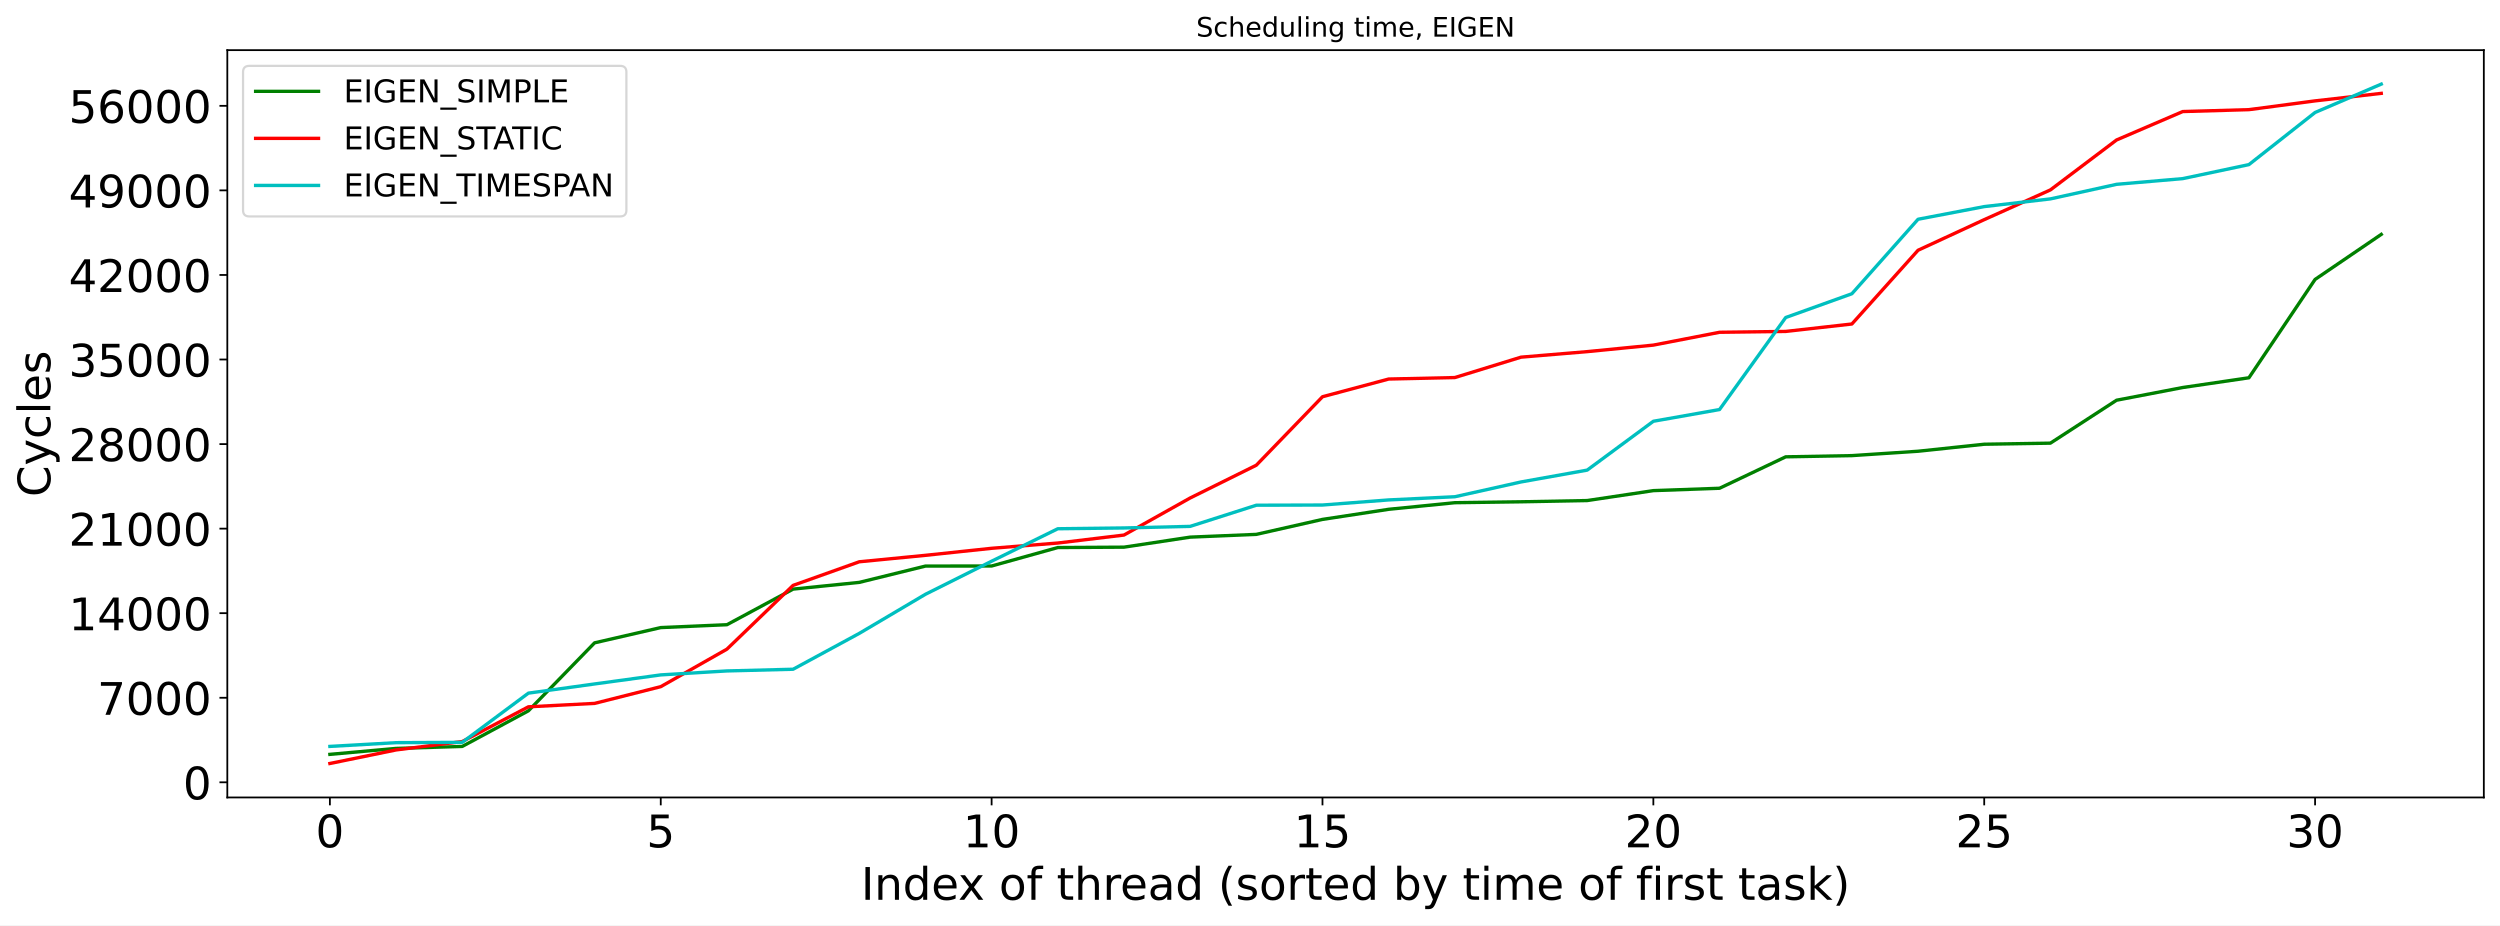
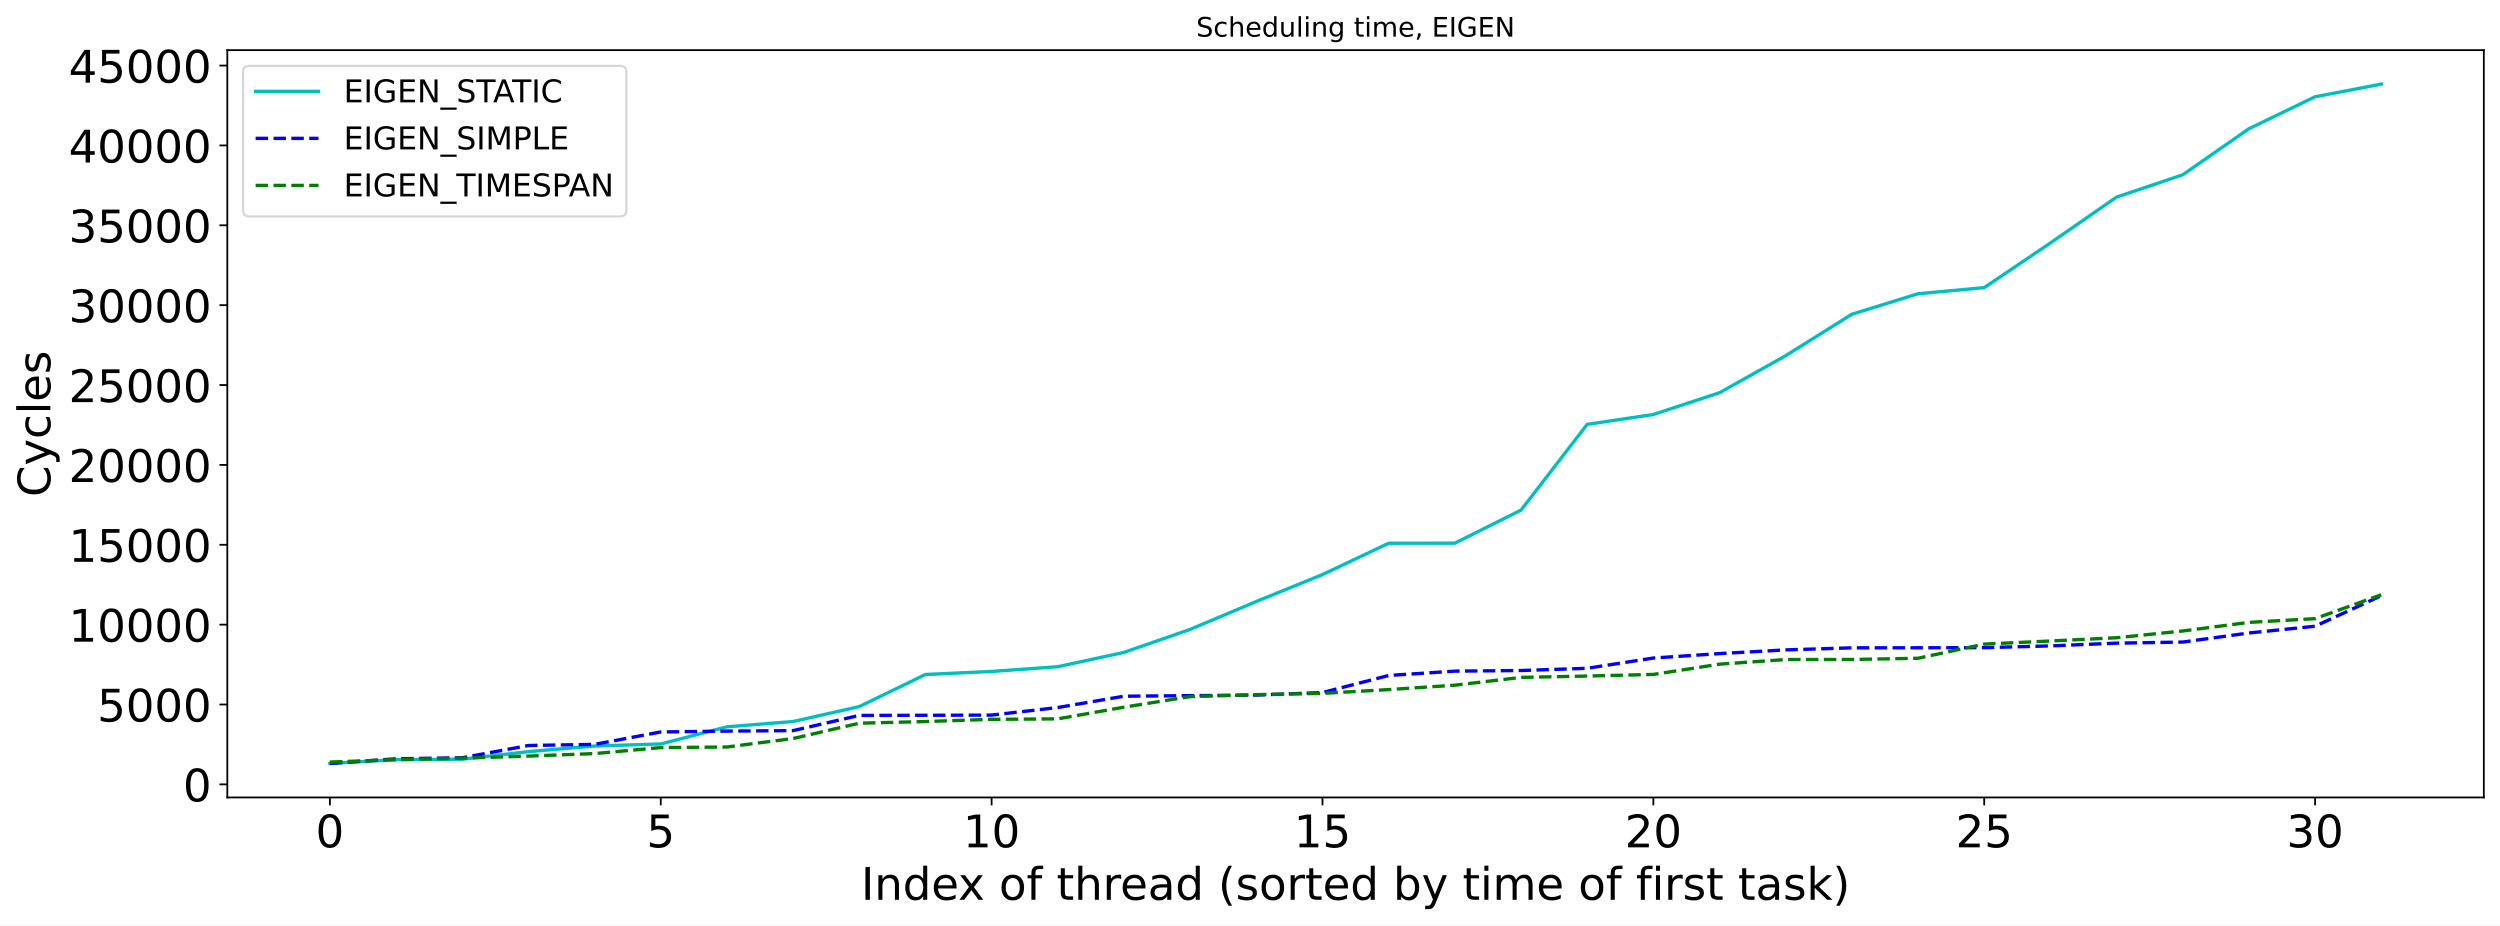
<svg xmlns="http://www.w3.org/2000/svg" xmlns:xlink="http://www.w3.org/1999/xlink" width="1112.781pt" height="411.871pt" viewBox="0 0 1112.781 411.871" version="1.1">
  <defs>
    <style type="text/css">*{stroke-linejoin: round; stroke-linecap: butt}</style>
  </defs>
  <g id="figure_1">
    <g id="patch_1">
      <path d="M 0 411.871  L 1112.781 411.871  L 1112.781 0  L 0 0  z " style="fill: #ffffff" />
    </g>
    <g id="axes_1">
      <g id="patch_2">
        <path d="M 101.181 354.958  L 1105.581 354.958  L 1105.581 22.318  L 101.181 22.318  z " style="fill: #ffffff" />
      </g>
      <g id="matplotlib.axis_1">
        <g id="xtick_1">
          <g id="line2d_1">
            <defs>
-               <path id="m7383c926b1" d="M 0 0  L 0 3.5  " style="stroke: #000000; stroke-width: 0.8" />
+               <path id="m9c00ad8ec6" d="M 0 0  L 0 3.5  " style="stroke: #000000; stroke-width: 0.8" />
            </defs>
            <g>
-               <use xlink:href="#m7383c926b1" x="146.836" y="354.958" style="stroke: #000000; stroke-width: 0.8" />
+               <use xlink:href="#m9c00ad8ec6" x="146.836" y="354.958" style="stroke: #000000; stroke-width: 0.8" />
            </g>
          </g>
          <g id="text_1">
            <g transform="translate(140.4733 377.155) scale(0.2 -0.2)">
              <defs>
                <path id="DejaVuSans-30" d="M 2034 4250  Q 1547 4250 1301 3770  Q 1056 3291 1056 2328  Q 1056 1369 1301 889  Q 1547 409 2034 409  Q 2525 409 2770 889  Q 3016 1369 3016 2328  Q 3016 3291 2770 3770  Q 2525 4250 2034 4250  z M 2034 4750  Q 2819 4750 3233 4129  Q 3647 3509 3647 2328  Q 3647 1150 3233 529  Q 2819 -91 2034 -91  Q 1250 -91 836 529  Q 422 1150 422 2328  Q 422 3509 836 4129  Q 1250 4750 2034 4750  z " transform="scale(0.015625)" />
              </defs>
              <use xlink:href="#DejaVuSans-30" />
            </g>
          </g>
        </g>
        <g id="xtick_2">
          <g id="line2d_2">
            <g>
-               <use xlink:href="#m7383c926b1" x="294.109" y="354.958" style="stroke: #000000; stroke-width: 0.8" />
+               <use xlink:href="#m9c00ad8ec6" x="294.109" y="354.958" style="stroke: #000000; stroke-width: 0.8" />
            </g>
          </g>
          <g id="text_2">
            <g transform="translate(287.746 377.155) scale(0.2 -0.2)">
              <defs>
                <path id="DejaVuSans-35" d="M 691 4666  L 3169 4666  L 3169 4134  L 1269 4134  L 1269 2991  Q 1406 3038 1543 3061  Q 1681 3084 1819 3084  Q 2600 3084 3056 2656  Q 3513 2228 3513 1497  Q 3513 744 3044 326  Q 2575 -91 1722 -91  Q 1428 -91 1123 -41  Q 819 9 494 109  L 494 744  Q 775 591 1075 516  Q 1375 441 1709 441  Q 2250 441 2565 725  Q 2881 1009 2881 1497  Q 2881 1984 2565 2268  Q 2250 2553 1709 2553  Q 1456 2553 1204 2497  Q 953 2441 691 2322  L 691 4666  z " transform="scale(0.015625)" />
              </defs>
              <use xlink:href="#DejaVuSans-35" />
            </g>
          </g>
        </g>
        <g id="xtick_3">
          <g id="line2d_3">
            <g>
-               <use xlink:href="#m7383c926b1" x="441.381" y="354.958" style="stroke: #000000; stroke-width: 0.8" />
+               <use xlink:href="#m9c00ad8ec6" x="441.381" y="354.958" style="stroke: #000000; stroke-width: 0.8" />
            </g>
          </g>
          <g id="text_3">
            <g transform="translate(428.6562 377.155) scale(0.2 -0.2)">
              <defs>
                <path id="DejaVuSans-31" d="M 794 531  L 1825 531  L 1825 4091  L 703 3866  L 703 4441  L 1819 4666  L 2450 4666  L 2450 531  L 3481 531  L 3481 0  L 794 0  L 794 531  z " transform="scale(0.015625)" />
              </defs>
              <use xlink:href="#DejaVuSans-31" />
              <use xlink:href="#DejaVuSans-30" x="63.623" />
            </g>
          </g>
        </g>
        <g id="xtick_4">
          <g id="line2d_4">
            <g>
-               <use xlink:href="#m7383c926b1" x="588.654" y="354.958" style="stroke: #000000; stroke-width: 0.8" />
+               <use xlink:href="#m9c00ad8ec6" x="588.654" y="354.958" style="stroke: #000000; stroke-width: 0.8" />
            </g>
          </g>
          <g id="text_4">
            <g transform="translate(575.929 377.155) scale(0.2 -0.2)">
              <use xlink:href="#DejaVuSans-31" />
              <use xlink:href="#DejaVuSans-35" x="63.623" />
            </g>
          </g>
        </g>
        <g id="xtick_5">
          <g id="line2d_5">
            <g>
-               <use xlink:href="#m7383c926b1" x="735.927" y="354.958" style="stroke: #000000; stroke-width: 0.8" />
+               <use xlink:href="#m9c00ad8ec6" x="735.927" y="354.958" style="stroke: #000000; stroke-width: 0.8" />
            </g>
          </g>
          <g id="text_5">
            <g transform="translate(723.2017 377.155) scale(0.2 -0.2)">
              <defs>
                <path id="DejaVuSans-32" d="M 1228 531  L 3431 531  L 3431 0  L 469 0  L 469 531  Q 828 903 1448 1529  Q 2069 2156 2228 2338  Q 2531 2678 2651 2914  Q 2772 3150 2772 3378  Q 2772 3750 2511 3984  Q 2250 4219 1831 4219  Q 1534 4219 1204 4116  Q 875 4013 500 3803  L 500 4441  Q 881 4594 1212 4672  Q 1544 4750 1819 4750  Q 2544 4750 2975 4387  Q 3406 4025 3406 3419  Q 3406 3131 3298 2873  Q 3191 2616 2906 2266  Q 2828 2175 2409 1742  Q 1991 1309 1228 531  z " transform="scale(0.015625)" />
              </defs>
              <use xlink:href="#DejaVuSans-32" />
              <use xlink:href="#DejaVuSans-30" x="63.623" />
            </g>
          </g>
        </g>
        <g id="xtick_6">
          <g id="line2d_6">
            <g>
-               <use xlink:href="#m7383c926b1" x="883.199" y="354.958" style="stroke: #000000; stroke-width: 0.8" />
+               <use xlink:href="#m9c00ad8ec6" x="883.199" y="354.958" style="stroke: #000000; stroke-width: 0.8" />
            </g>
          </g>
          <g id="text_6">
            <g transform="translate(870.4744 377.155) scale(0.2 -0.2)">
              <use xlink:href="#DejaVuSans-32" />
              <use xlink:href="#DejaVuSans-35" x="63.623" />
            </g>
          </g>
        </g>
        <g id="xtick_7">
          <g id="line2d_7">
            <g>
-               <use xlink:href="#m7383c926b1" x="1030.472" y="354.958" style="stroke: #000000; stroke-width: 0.8" />
+               <use xlink:href="#m9c00ad8ec6" x="1030.472" y="354.958" style="stroke: #000000; stroke-width: 0.8" />
            </g>
          </g>
          <g id="text_7">
            <g transform="translate(1017.747 377.155) scale(0.2 -0.2)">
              <defs>
                <path id="DejaVuSans-33" d="M 2597 2516  Q 3050 2419 3304 2112  Q 3559 1806 3559 1356  Q 3559 666 3084 287  Q 2609 -91 1734 -91  Q 1441 -91 1130 -33  Q 819 25 488 141  L 488 750  Q 750 597 1062 519  Q 1375 441 1716 441  Q 2309 441 2620 675  Q 2931 909 2931 1356  Q 2931 1769 2642 2001  Q 2353 2234 1838 2234  L 1294 2234  L 1294 2753  L 1863 2753  Q 2328 2753 2575 2939  Q 2822 3125 2822 3475  Q 2822 3834 2567 4026  Q 2313 4219 1838 4219  Q 1578 4219 1281 4162  Q 984 4106 628 3988  L 628 4550  Q 988 4650 1302 4700  Q 1616 4750 1894 4750  Q 2613 4750 3031 4423  Q 3450 4097 3450 3541  Q 3450 3153 3228 2886  Q 3006 2619 2597 2516  z " transform="scale(0.015625)" />
              </defs>
              <use xlink:href="#DejaVuSans-33" />
              <use xlink:href="#DejaVuSans-30" x="63.623" />
            </g>
          </g>
        </g>
        <g id="text_8">
          <g transform="translate(383.2609 400.5113) scale(0.2 -0.2)">
            <defs>
              <path id="DejaVuSans-49" d="M 628 4666  L 1259 4666  L 1259 0  L 628 0  L 628 4666  z " transform="scale(0.015625)" />
              <path id="DejaVuSans-6e" d="M 3513 2113  L 3513 0  L 2938 0  L 2938 2094  Q 2938 2591 2744 2837  Q 2550 3084 2163 3084  Q 1697 3084 1428 2787  Q 1159 2491 1159 1978  L 1159 0  L 581 0  L 581 3500  L 1159 3500  L 1159 2956  Q 1366 3272 1645 3428  Q 1925 3584 2291 3584  Q 2894 3584 3203 3211  Q 3513 2838 3513 2113  z " transform="scale(0.015625)" />
              <path id="DejaVuSans-64" d="M 2906 2969  L 2906 4863  L 3481 4863  L 3481 0  L 2906 0  L 2906 525  Q 2725 213 2448 61  Q 2172 -91 1784 -91  Q 1150 -91 751 415  Q 353 922 353 1747  Q 353 2572 751 3078  Q 1150 3584 1784 3584  Q 2172 3584 2448 3432  Q 2725 3281 2906 2969  z M 947 1747  Q 947 1113 1208 752  Q 1469 391 1925 391  Q 2381 391 2643 752  Q 2906 1113 2906 1747  Q 2906 2381 2643 2742  Q 2381 3103 1925 3103  Q 1469 3103 1208 2742  Q 947 2381 947 1747  z " transform="scale(0.015625)" />
              <path id="DejaVuSans-65" d="M 3597 1894  L 3597 1613  L 953 1613  Q 991 1019 1311 708  Q 1631 397 2203 397  Q 2534 397 2845 478  Q 3156 559 3463 722  L 3463 178  Q 3153 47 2828 -22  Q 2503 -91 2169 -91  Q 1331 -91 842 396  Q 353 884 353 1716  Q 353 2575 817 3079  Q 1281 3584 2069 3584  Q 2775 3584 3186 3129  Q 3597 2675 3597 1894  z M 3022 2063  Q 3016 2534 2758 2815  Q 2500 3097 2075 3097  Q 1594 3097 1305 2825  Q 1016 2553 972 2059  L 3022 2063  z " transform="scale(0.015625)" />
              <path id="DejaVuSans-78" d="M 3513 3500  L 2247 1797  L 3578 0  L 2900 0  L 1881 1375  L 863 0  L 184 0  L 1544 1831  L 300 3500  L 978 3500  L 1906 2253  L 2834 3500  L 3513 3500  z " transform="scale(0.015625)" />
              <path id="DejaVuSans-20" transform="scale(0.015625)" />
              <path id="DejaVuSans-6f" d="M 1959 3097  Q 1497 3097 1228 2736  Q 959 2375 959 1747  Q 959 1119 1226 758  Q 1494 397 1959 397  Q 2419 397 2687 759  Q 2956 1122 2956 1747  Q 2956 2369 2687 2733  Q 2419 3097 1959 3097  z M 1959 3584  Q 2709 3584 3137 3096  Q 3566 2609 3566 1747  Q 3566 888 3137 398  Q 2709 -91 1959 -91  Q 1206 -91 779 398  Q 353 888 353 1747  Q 353 2609 779 3096  Q 1206 3584 1959 3584  z " transform="scale(0.015625)" />
              <path id="DejaVuSans-66" d="M 2375 4863  L 2375 4384  L 1825 4384  Q 1516 4384 1395 4259  Q 1275 4134 1275 3809  L 1275 3500  L 2222 3500  L 2222 3053  L 1275 3053  L 1275 0  L 697 0  L 697 3053  L 147 3053  L 147 3500  L 697 3500  L 697 3744  Q 697 4328 969 4595  Q 1241 4863 1831 4863  L 2375 4863  z " transform="scale(0.015625)" />
              <path id="DejaVuSans-74" d="M 1172 4494  L 1172 3500  L 2356 3500  L 2356 3053  L 1172 3053  L 1172 1153  Q 1172 725 1289 603  Q 1406 481 1766 481  L 2356 481  L 2356 0  L 1766 0  Q 1100 0 847 248  Q 594 497 594 1153  L 594 3053  L 172 3053  L 172 3500  L 594 3500  L 594 4494  L 1172 4494  z " transform="scale(0.015625)" />
              <path id="DejaVuSans-68" d="M 3513 2113  L 3513 0  L 2938 0  L 2938 2094  Q 2938 2591 2744 2837  Q 2550 3084 2163 3084  Q 1697 3084 1428 2787  Q 1159 2491 1159 1978  L 1159 0  L 581 0  L 581 4863  L 1159 4863  L 1159 2956  Q 1366 3272 1645 3428  Q 1925 3584 2291 3584  Q 2894 3584 3203 3211  Q 3513 2838 3513 2113  z " transform="scale(0.015625)" />
              <path id="DejaVuSans-72" d="M 2631 2963  Q 2534 3019 2420 3045  Q 2306 3072 2169 3072  Q 1681 3072 1420 2755  Q 1159 2438 1159 1844  L 1159 0  L 581 0  L 581 3500  L 1159 3500  L 1159 2956  Q 1341 3275 1631 3429  Q 1922 3584 2338 3584  Q 2397 3584 2469 3576  Q 2541 3569 2628 3553  L 2631 2963  z " transform="scale(0.015625)" />
              <path id="DejaVuSans-61" d="M 2194 1759  Q 1497 1759 1228 1600  Q 959 1441 959 1056  Q 959 750 1161 570  Q 1363 391 1709 391  Q 2188 391 2477 730  Q 2766 1069 2766 1631  L 2766 1759  L 2194 1759  z M 3341 1997  L 3341 0  L 2766 0  L 2766 531  Q 2569 213 2275 61  Q 1981 -91 1556 -91  Q 1019 -91 701 211  Q 384 513 384 1019  Q 384 1609 779 1909  Q 1175 2209 1959 2209  L 2766 2209  L 2766 2266  Q 2766 2663 2505 2880  Q 2244 3097 1772 3097  Q 1472 3097 1187 3025  Q 903 2953 641 2809  L 641 3341  Q 956 3463 1253 3523  Q 1550 3584 1831 3584  Q 2591 3584 2966 3190  Q 3341 2797 3341 1997  z " transform="scale(0.015625)" />
              <path id="DejaVuSans-28" d="M 1984 4856  Q 1566 4138 1362 3434  Q 1159 2731 1159 2009  Q 1159 1288 1364 580  Q 1569 -128 1984 -844  L 1484 -844  Q 1016 -109 783 600  Q 550 1309 550 2009  Q 550 2706 781 3412  Q 1013 4119 1484 4856  L 1984 4856  z " transform="scale(0.015625)" />
              <path id="DejaVuSans-73" d="M 2834 3397  L 2834 2853  Q 2591 2978 2328 3040  Q 2066 3103 1784 3103  Q 1356 3103 1142 2972  Q 928 2841 928 2578  Q 928 2378 1081 2264  Q 1234 2150 1697 2047  L 1894 2003  Q 2506 1872 2764 1633  Q 3022 1394 3022 966  Q 3022 478 2636 193  Q 2250 -91 1575 -91  Q 1294 -91 989 -36  Q 684 19 347 128  L 347 722  Q 666 556 975 473  Q 1284 391 1588 391  Q 1994 391 2212 530  Q 2431 669 2431 922  Q 2431 1156 2273 1281  Q 2116 1406 1581 1522  L 1381 1569  Q 847 1681 609 1914  Q 372 2147 372 2553  Q 372 3047 722 3315  Q 1072 3584 1716 3584  Q 2034 3584 2315 3537  Q 2597 3491 2834 3397  z " transform="scale(0.015625)" />
              <path id="DejaVuSans-62" d="M 3116 1747  Q 3116 2381 2855 2742  Q 2594 3103 2138 3103  Q 1681 3103 1420 2742  Q 1159 2381 1159 1747  Q 1159 1113 1420 752  Q 1681 391 2138 391  Q 2594 391 2855 752  Q 3116 1113 3116 1747  z M 1159 2969  Q 1341 3281 1617 3432  Q 1894 3584 2278 3584  Q 2916 3584 3314 3078  Q 3713 2572 3713 1747  Q 3713 922 3314 415  Q 2916 -91 2278 -91  Q 1894 -91 1617 61  Q 1341 213 1159 525  L 1159 0  L 581 0  L 581 4863  L 1159 4863  L 1159 2969  z " transform="scale(0.015625)" />
              <path id="DejaVuSans-79" d="M 2059 -325  Q 1816 -950 1584 -1140  Q 1353 -1331 966 -1331  L 506 -1331  L 506 -850  L 844 -850  Q 1081 -850 1212 -737  Q 1344 -625 1503 -206  L 1606 56  L 191 3500  L 800 3500  L 1894 763  L 2988 3500  L 3597 3500  L 2059 -325  z " transform="scale(0.015625)" />
              <path id="DejaVuSans-69" d="M 603 3500  L 1178 3500  L 1178 0  L 603 0  L 603 3500  z M 603 4863  L 1178 4863  L 1178 4134  L 603 4134  L 603 4863  z " transform="scale(0.015625)" />
              <path id="DejaVuSans-6d" d="M 3328 2828  Q 3544 3216 3844 3400  Q 4144 3584 4550 3584  Q 5097 3584 5394 3201  Q 5691 2819 5691 2113  L 5691 0  L 5113 0  L 5113 2094  Q 5113 2597 4934 2840  Q 4756 3084 4391 3084  Q 3944 3084 3684 2787  Q 3425 2491 3425 1978  L 3425 0  L 2847 0  L 2847 2094  Q 2847 2600 2669 2842  Q 2491 3084 2119 3084  Q 1678 3084 1418 2786  Q 1159 2488 1159 1978  L 1159 0  L 581 0  L 581 3500  L 1159 3500  L 1159 2956  Q 1356 3278 1631 3431  Q 1906 3584 2284 3584  Q 2666 3584 2933 3390  Q 3200 3197 3328 2828  z " transform="scale(0.015625)" />
              <path id="DejaVuSans-6b" d="M 581 4863  L 1159 4863  L 1159 1991  L 2875 3500  L 3609 3500  L 1753 1863  L 3688 0  L 2938 0  L 1159 1709  L 1159 0  L 581 0  L 581 4863  z " transform="scale(0.015625)" />
              <path id="DejaVuSans-29" d="M 513 4856  L 1013 4856  Q 1481 4119 1714 3412  Q 1947 2706 1947 2009  Q 1947 1309 1714 600  Q 1481 -109 1013 -844  L 513 -844  Q 928 -128 1133 580  Q 1338 1288 1338 2009  Q 1338 2731 1133 3434  Q 928 4138 513 4856  z " transform="scale(0.015625)" />
            </defs>
            <use xlink:href="#DejaVuSans-49" />
            <use xlink:href="#DejaVuSans-6e" x="29.492" />
            <use xlink:href="#DejaVuSans-64" x="92.871" />
            <use xlink:href="#DejaVuSans-65" x="156.348" />
            <use xlink:href="#DejaVuSans-78" x="216.121" />
            <use xlink:href="#DejaVuSans-20" x="275.301" />
            <use xlink:href="#DejaVuSans-6f" x="307.088" />
            <use xlink:href="#DejaVuSans-66" x="368.27" />
            <use xlink:href="#DejaVuSans-20" x="403.475" />
            <use xlink:href="#DejaVuSans-74" x="435.262" />
            <use xlink:href="#DejaVuSans-68" x="474.471" />
            <use xlink:href="#DejaVuSans-72" x="537.85" />
            <use xlink:href="#DejaVuSans-65" x="576.713" />
            <use xlink:href="#DejaVuSans-61" x="638.236" />
            <use xlink:href="#DejaVuSans-64" x="699.516" />
            <use xlink:href="#DejaVuSans-20" x="762.992" />
            <use xlink:href="#DejaVuSans-28" x="794.779" />
            <use xlink:href="#DejaVuSans-73" x="833.793" />
            <use xlink:href="#DejaVuSans-6f" x="885.893" />
            <use xlink:href="#DejaVuSans-72" x="947.074" />
            <use xlink:href="#DejaVuSans-74" x="988.188" />
            <use xlink:href="#DejaVuSans-65" x="1027.396" />
            <use xlink:href="#DejaVuSans-64" x="1088.92" />
            <use xlink:href="#DejaVuSans-20" x="1152.396" />
            <use xlink:href="#DejaVuSans-62" x="1184.184" />
            <use xlink:href="#DejaVuSans-79" x="1247.66" />
            <use xlink:href="#DejaVuSans-20" x="1306.84" />
            <use xlink:href="#DejaVuSans-74" x="1338.627" />
            <use xlink:href="#DejaVuSans-69" x="1377.836" />
            <use xlink:href="#DejaVuSans-6d" x="1405.619" />
            <use xlink:href="#DejaVuSans-65" x="1503.031" />
            <use xlink:href="#DejaVuSans-20" x="1564.555" />
            <use xlink:href="#DejaVuSans-6f" x="1596.342" />
            <use xlink:href="#DejaVuSans-66" x="1657.523" />
            <use xlink:href="#DejaVuSans-20" x="1692.729" />
            <use xlink:href="#DejaVuSans-66" x="1724.516" />
            <use xlink:href="#DejaVuSans-69" x="1759.721" />
            <use xlink:href="#DejaVuSans-72" x="1787.504" />
            <use xlink:href="#DejaVuSans-73" x="1828.617" />
            <use xlink:href="#DejaVuSans-74" x="1880.717" />
            <use xlink:href="#DejaVuSans-20" x="1919.926" />
            <use xlink:href="#DejaVuSans-74" x="1951.713" />
            <use xlink:href="#DejaVuSans-61" x="1990.922" />
            <use xlink:href="#DejaVuSans-73" x="2052.201" />
            <use xlink:href="#DejaVuSans-6b" x="2104.301" />
            <use xlink:href="#DejaVuSans-29" x="2162.211" />
          </g>
        </g>
      </g>
      <g id="matplotlib.axis_2">
        <g id="ytick_1">
          <g id="line2d_8">
            <defs>
-               <path id="macae843bb9" d="M 0 0  L -3.5 0  " style="stroke: #000000; stroke-width: 0.8" />
+               <path id="mda60a51b28" d="M 0 0  L -3.5 0  " style="stroke: #000000; stroke-width: 0.8" />
            </defs>
            <g>
-               <use xlink:href="#macae843bb9" x="101.181" y="348.215" style="stroke: #000000; stroke-width: 0.8" />
+               <use xlink:href="#mda60a51b28" x="101.181" y="349.123" style="stroke: #000000; stroke-width: 0.8" />
            </g>
          </g>
          <g id="text_9">
-             <g transform="translate(81.45625 355.8139) scale(0.2 -0.2)">
+             <g transform="translate(81.45625 356.7217) scale(0.2 -0.2)">
              <use xlink:href="#DejaVuSans-30" />
            </g>
          </g>
        </g>
        <g id="ytick_2">
          <g id="line2d_9">
            <g>
-               <use xlink:href="#macae843bb9" x="101.181" y="310.577" style="stroke: #000000; stroke-width: 0.8" />
+               <use xlink:href="#mda60a51b28" x="101.181" y="313.575" style="stroke: #000000; stroke-width: 0.8" />
            </g>
          </g>
          <g id="text_10">
-             <g transform="translate(43.28125 318.1752) scale(0.2 -0.2)">
-               <defs>
-                 <path id="DejaVuSans-37" d="M 525 4666  L 3525 4666  L 3525 4397  L 1831 0  L 1172 0  L 2766 4134  L 525 4134  L 525 4666  z " transform="scale(0.015625)" />
-               </defs>
-               <use xlink:href="#DejaVuSans-37" />
+             <g transform="translate(43.28125 321.1737) scale(0.2 -0.2)">
+               <use xlink:href="#DejaVuSans-35" />
              <use xlink:href="#DejaVuSans-30" x="63.623" />
              <use xlink:href="#DejaVuSans-30" x="127.246" />
              <use xlink:href="#DejaVuSans-30" x="190.869" />
            </g>
          </g>
        </g>
        <g id="ytick_3">
          <g id="line2d_10">
            <g>
-               <use xlink:href="#macae843bb9" x="101.181" y="272.938" style="stroke: #000000; stroke-width: 0.8" />
+               <use xlink:href="#mda60a51b28" x="101.181" y="278.027" style="stroke: #000000; stroke-width: 0.8" />
            </g>
          </g>
          <g id="text_11">
-             <g transform="translate(30.55625 280.5365) scale(0.2 -0.2)">
+             <g transform="translate(30.55625 285.6256) scale(0.2 -0.2)">
+               <use xlink:href="#DejaVuSans-31" />
+               <use xlink:href="#DejaVuSans-30" x="63.623" />
+               <use xlink:href="#DejaVuSans-30" x="127.246" />
+               <use xlink:href="#DejaVuSans-30" x="190.869" />
+               <use xlink:href="#DejaVuSans-30" x="254.492" />
+             </g>
+           </g>
+         </g>
+         <g id="ytick_4">
+           <g id="line2d_11">
+             <g>
+               <use xlink:href="#mda60a51b28" x="101.181" y="242.479" style="stroke: #000000; stroke-width: 0.8" />
+             </g>
+           </g>
+           <g id="text_12">
+             <g transform="translate(30.55625 250.0776) scale(0.2 -0.2)">
+               <use xlink:href="#DejaVuSans-31" />
+               <use xlink:href="#DejaVuSans-35" x="63.623" />
+               <use xlink:href="#DejaVuSans-30" x="127.246" />
+               <use xlink:href="#DejaVuSans-30" x="190.869" />
+               <use xlink:href="#DejaVuSans-30" x="254.492" />
+             </g>
+           </g>
+         </g>
+         <g id="ytick_5">
+           <g id="line2d_12">
+             <g>
+               <use xlink:href="#mda60a51b28" x="101.181" y="206.931" style="stroke: #000000; stroke-width: 0.8" />
+             </g>
+           </g>
+           <g id="text_13">
+             <g transform="translate(30.55625 214.5296) scale(0.2 -0.2)">
+               <use xlink:href="#DejaVuSans-32" />
+               <use xlink:href="#DejaVuSans-30" x="63.623" />
+               <use xlink:href="#DejaVuSans-30" x="127.246" />
+               <use xlink:href="#DejaVuSans-30" x="190.869" />
+               <use xlink:href="#DejaVuSans-30" x="254.492" />
+             </g>
+           </g>
+         </g>
+         <g id="ytick_6">
+           <g id="line2d_13">
+             <g>
+               <use xlink:href="#mda60a51b28" x="101.181" y="171.383" style="stroke: #000000; stroke-width: 0.8" />
+             </g>
+           </g>
+           <g id="text_14">
+             <g transform="translate(30.55625 178.9815) scale(0.2 -0.2)">
+               <use xlink:href="#DejaVuSans-32" />
+               <use xlink:href="#DejaVuSans-35" x="63.623" />
+               <use xlink:href="#DejaVuSans-30" x="127.246" />
+               <use xlink:href="#DejaVuSans-30" x="190.869" />
+               <use xlink:href="#DejaVuSans-30" x="254.492" />
+             </g>
+           </g>
+         </g>
+         <g id="ytick_7">
+           <g id="line2d_14">
+             <g>
+               <use xlink:href="#mda60a51b28" x="101.181" y="135.835" style="stroke: #000000; stroke-width: 0.8" />
+             </g>
+           </g>
+           <g id="text_15">
+             <g transform="translate(30.55625 143.4335) scale(0.2 -0.2)">
+               <use xlink:href="#DejaVuSans-33" />
+               <use xlink:href="#DejaVuSans-30" x="63.623" />
+               <use xlink:href="#DejaVuSans-30" x="127.246" />
+               <use xlink:href="#DejaVuSans-30" x="190.869" />
+               <use xlink:href="#DejaVuSans-30" x="254.492" />
+             </g>
+           </g>
+         </g>
+         <g id="ytick_8">
+           <g id="line2d_15">
+             <g>
+               <use xlink:href="#mda60a51b28" x="101.181" y="100.287" style="stroke: #000000; stroke-width: 0.8" />
+             </g>
+           </g>
+           <g id="text_16">
+             <g transform="translate(30.55625 107.8855) scale(0.2 -0.2)">
+               <use xlink:href="#DejaVuSans-33" />
+               <use xlink:href="#DejaVuSans-35" x="63.623" />
+               <use xlink:href="#DejaVuSans-30" x="127.246" />
+               <use xlink:href="#DejaVuSans-30" x="190.869" />
+               <use xlink:href="#DejaVuSans-30" x="254.492" />
+             </g>
+           </g>
+         </g>
+         <g id="ytick_9">
+           <g id="line2d_16">
+             <g>
+               <use xlink:href="#mda60a51b28" x="101.181" y="64.739" style="stroke: #000000; stroke-width: 0.8" />
+             </g>
+           </g>
+           <g id="text_17">
+             <g transform="translate(30.55625 72.33745) scale(0.2 -0.2)">
              <defs>
                <path id="DejaVuSans-34" d="M 2419 4116  L 825 1625  L 2419 1625  L 2419 4116  z M 2253 4666  L 3047 4666  L 3047 1625  L 3713 1625  L 3713 1100  L 3047 1100  L 3047 0  L 2419 0  L 2419 1100  L 313 1100  L 313 1709  L 2253 4666  z " transform="scale(0.015625)" />
              </defs>
-               <use xlink:href="#DejaVuSans-31" />
-               <use xlink:href="#DejaVuSans-34" x="63.623" />
-               <use xlink:href="#DejaVuSans-30" x="127.246" />
-               <use xlink:href="#DejaVuSans-30" x="190.869" />
-               <use xlink:href="#DejaVuSans-30" x="254.492" />
-             </g>
-           </g>
-         </g>
-         <g id="ytick_4">
-           <g id="line2d_11">
-             <g>
-               <use xlink:href="#macae843bb9" x="101.181" y="235.299" style="stroke: #000000; stroke-width: 0.8" />
-             </g>
-           </g>
-           <g id="text_12">
-             <g transform="translate(30.55625 242.8978) scale(0.2 -0.2)">
-               <use xlink:href="#DejaVuSans-32" />
-               <use xlink:href="#DejaVuSans-31" x="63.623" />
-               <use xlink:href="#DejaVuSans-30" x="127.246" />
-               <use xlink:href="#DejaVuSans-30" x="190.869" />
-               <use xlink:href="#DejaVuSans-30" x="254.492" />
-             </g>
-           </g>
-         </g>
-         <g id="ytick_5">
-           <g id="line2d_12">
-             <g>
-               <use xlink:href="#macae843bb9" x="101.181" y="197.661" style="stroke: #000000; stroke-width: 0.8" />
-             </g>
-           </g>
-           <g id="text_13">
-             <g transform="translate(30.55625 205.2591) scale(0.2 -0.2)">
-               <defs>
-                 <path id="DejaVuSans-38" d="M 2034 2216  Q 1584 2216 1326 1975  Q 1069 1734 1069 1313  Q 1069 891 1326 650  Q 1584 409 2034 409  Q 2484 409 2743 651  Q 3003 894 3003 1313  Q 3003 1734 2745 1975  Q 2488 2216 2034 2216  z M 1403 2484  Q 997 2584 770 2862  Q 544 3141 544 3541  Q 544 4100 942 4425  Q 1341 4750 2034 4750  Q 2731 4750 3128 4425  Q 3525 4100 3525 3541  Q 3525 3141 3298 2862  Q 3072 2584 2669 2484  Q 3125 2378 3379 2068  Q 3634 1759 3634 1313  Q 3634 634 3220 271  Q 2806 -91 2034 -91  Q 1263 -91 848 271  Q 434 634 434 1313  Q 434 1759 690 2068  Q 947 2378 1403 2484  z M 1172 3481  Q 1172 3119 1398 2916  Q 1625 2713 2034 2713  Q 2441 2713 2670 2916  Q 2900 3119 2900 3481  Q 2900 3844 2670 4047  Q 2441 4250 2034 4250  Q 1625 4250 1398 4047  Q 1172 3844 1172 3481  z " transform="scale(0.015625)" />
-               </defs>
-               <use xlink:href="#DejaVuSans-32" />
-               <use xlink:href="#DejaVuSans-38" x="63.623" />
-               <use xlink:href="#DejaVuSans-30" x="127.246" />
-               <use xlink:href="#DejaVuSans-30" x="190.869" />
-               <use xlink:href="#DejaVuSans-30" x="254.492" />
-             </g>
-           </g>
-         </g>
-         <g id="ytick_6">
-           <g id="line2d_13">
-             <g>
-               <use xlink:href="#macae843bb9" x="101.181" y="160.022" style="stroke: #000000; stroke-width: 0.8" />
-             </g>
-           </g>
-           <g id="text_14">
-             <g transform="translate(30.55625 167.6204) scale(0.2 -0.2)">
-               <use xlink:href="#DejaVuSans-33" />
+               <use xlink:href="#DejaVuSans-34" />
+               <use xlink:href="#DejaVuSans-30" x="63.623" />
+               <use xlink:href="#DejaVuSans-30" x="127.246" />
+               <use xlink:href="#DejaVuSans-30" x="190.869" />
+               <use xlink:href="#DejaVuSans-30" x="254.492" />
+             </g>
+           </g>
+         </g>
+         <g id="ytick_10">
+           <g id="line2d_17">
+             <g>
+               <use xlink:href="#mda60a51b28" x="101.181" y="29.191" style="stroke: #000000; stroke-width: 0.8" />
+             </g>
+           </g>
+           <g id="text_18">
+             <g transform="translate(30.55625 36.78942) scale(0.2 -0.2)">
+               <use xlink:href="#DejaVuSans-34" />
              <use xlink:href="#DejaVuSans-35" x="63.623" />
              <use xlink:href="#DejaVuSans-30" x="127.246" />
              <use xlink:href="#DejaVuSans-30" x="190.869" />
              <use xlink:href="#DejaVuSans-30" x="254.492" />
            </g>
          </g>
        </g>
-         <g id="ytick_7">
-           <g id="line2d_14">
-             <g>
-               <use xlink:href="#macae843bb9" x="101.181" y="122.383" style="stroke: #000000; stroke-width: 0.8" />
-             </g>
-           </g>
-           <g id="text_15">
-             <g transform="translate(30.55625 129.9817) scale(0.2 -0.2)">
-               <use xlink:href="#DejaVuSans-34" />
-               <use xlink:href="#DejaVuSans-32" x="63.623" />
-               <use xlink:href="#DejaVuSans-30" x="127.246" />
-               <use xlink:href="#DejaVuSans-30" x="190.869" />
-               <use xlink:href="#DejaVuSans-30" x="254.492" />
-             </g>
-           </g>
-         </g>
-         <g id="ytick_8">
-           <g id="line2d_15">
-             <g>
-               <use xlink:href="#macae843bb9" x="101.181" y="84.745" style="stroke: #000000; stroke-width: 0.8" />
-             </g>
-           </g>
-           <g id="text_16">
-             <g transform="translate(30.55625 92.34302) scale(0.2 -0.2)">
-               <defs>
-                 <path id="DejaVuSans-39" d="M 703 97  L 703 672  Q 941 559 1184 500  Q 1428 441 1663 441  Q 2288 441 2617 861  Q 2947 1281 2994 2138  Q 2813 1869 2534 1725  Q 2256 1581 1919 1581  Q 1219 1581 811 2004  Q 403 2428 403 3163  Q 403 3881 828 4315  Q 1253 4750 1959 4750  Q 2769 4750 3195 4129  Q 3622 3509 3622 2328  Q 3622 1225 3098 567  Q 2575 -91 1691 -91  Q 1453 -91 1209 -44  Q 966 3 703 97  z M 1959 2075  Q 2384 2075 2632 2365  Q 2881 2656 2881 3163  Q 2881 3666 2632 3958  Q 2384 4250 1959 4250  Q 1534 4250 1286 3958  Q 1038 3666 1038 3163  Q 1038 2656 1286 2365  Q 1534 2075 1959 2075  z " transform="scale(0.015625)" />
-               </defs>
-               <use xlink:href="#DejaVuSans-34" />
-               <use xlink:href="#DejaVuSans-39" x="63.623" />
-               <use xlink:href="#DejaVuSans-30" x="127.246" />
-               <use xlink:href="#DejaVuSans-30" x="190.869" />
-               <use xlink:href="#DejaVuSans-30" x="254.492" />
-             </g>
-           </g>
-         </g>
-         <g id="ytick_9">
-           <g id="line2d_16">
-             <g>
-               <use xlink:href="#macae843bb9" x="101.181" y="47.106" style="stroke: #000000; stroke-width: 0.8" />
-             </g>
-           </g>
-           <g id="text_17">
-             <g transform="translate(30.55625 54.70433) scale(0.2 -0.2)">
-               <defs>
-                 <path id="DejaVuSans-36" d="M 2113 2584  Q 1688 2584 1439 2293  Q 1191 2003 1191 1497  Q 1191 994 1439 701  Q 1688 409 2113 409  Q 2538 409 2786 701  Q 3034 994 3034 1497  Q 3034 2003 2786 2293  Q 2538 2584 2113 2584  z M 3366 4563  L 3366 3988  Q 3128 4100 2886 4159  Q 2644 4219 2406 4219  Q 1781 4219 1451 3797  Q 1122 3375 1075 2522  Q 1259 2794 1537 2939  Q 1816 3084 2150 3084  Q 2853 3084 3261 2657  Q 3669 2231 3669 1497  Q 3669 778 3244 343  Q 2819 -91 2113 -91  Q 1303 -91 875 529  Q 447 1150 447 2328  Q 447 3434 972 4092  Q 1497 4750 2381 4750  Q 2619 4750 2861 4703  Q 3103 4656 3366 4563  z " transform="scale(0.015625)" />
-               </defs>
-               <use xlink:href="#DejaVuSans-35" />
-               <use xlink:href="#DejaVuSans-36" x="63.623" />
-               <use xlink:href="#DejaVuSans-30" x="127.246" />
-               <use xlink:href="#DejaVuSans-30" x="190.869" />
-               <use xlink:href="#DejaVuSans-30" x="254.492" />
-             </g>
-           </g>
-         </g>
-         <g id="text_18">
+         <g id="text_19">
          <g transform="translate(22.39688 221.1788) rotate(-90) scale(0.2 -0.2)">
            <defs>
              <path id="DejaVuSans-43" d="M 4122 4306  L 4122 3641  Q 3803 3938 3442 4084  Q 3081 4231 2675 4231  Q 1875 4231 1450 3742  Q 1025 3253 1025 2328  Q 1025 1406 1450 917  Q 1875 428 2675 428  Q 3081 428 3442 575  Q 3803 722 4122 1019  L 4122 359  Q 3791 134 3420 21  Q 3050 -91 2638 -91  Q 1578 -91 968 557  Q 359 1206 359 2328  Q 359 3453 968 4101  Q 1578 4750 2638 4750  Q 3056 4750 3426 4639  Q 3797 4528 4122 4306  z " transform="scale(0.015625)" />
              <path id="DejaVuSans-63" d="M 3122 3366  L 3122 2828  Q 2878 2963 2633 3030  Q 2388 3097 2138 3097  Q 1578 3097 1268 2742  Q 959 2388 959 1747  Q 959 1106 1268 751  Q 1578 397 2138 397  Q 2388 397 2633 464  Q 2878 531 3122 666  L 3122 134  Q 2881 22 2623 -34  Q 2366 -91 2075 -91  Q 1284 -91 818 406  Q 353 903 353 1747  Q 353 2603 823 3093  Q 1294 3584 2113 3584  Q 2378 3584 2631 3529  Q 2884 3475 3122 3366  z " transform="scale(0.015625)" />
              <path id="DejaVuSans-6c" d="M 603 4863  L 1178 4863  L 1178 0  L 603 0  L 603 4863  z " transform="scale(0.015625)" />
            </defs>
            <use xlink:href="#DejaVuSans-43" />
            <use xlink:href="#DejaVuSans-79" x="69.824" />
            <use xlink:href="#DejaVuSans-63" x="129.004" />
            <use xlink:href="#DejaVuSans-6c" x="183.984" />
            <use xlink:href="#DejaVuSans-65" x="211.768" />
            <use xlink:href="#DejaVuSans-73" x="273.291" />
          </g>
        </g>
      </g>
-       <g id="line2d_17">
-         <path d="M 146.836 335.773  L 176.29 333.128  L 205.745 332.246  L 235.199 316.395  L 264.654 286.133  L 294.109 279.347  L 323.563 278.068  L 353.018 262.216  L 382.472 259.227  L 411.927 251.968  L 441.381 251.936  L 470.836 243.72  L 500.29 243.548  L 529.745 239.085  L 559.199 237.859  L 588.654 231.191  L 618.109 226.696  L 647.563 223.76  L 677.018 223.352  L 706.472 222.803  L 735.927 218.383  L 765.381 217.33  L 794.836 203.339  L 824.29 202.801  L 853.745 200.855  L 883.199 197.736  L 912.654 197.252  L 942.109 178.142  L 971.563 172.486  L 1001.018 168.152  L 1030.472 124.373  L 1059.927 104.327  " clip-path="url(#pc847f30fe4)" style="fill: none; stroke: #008000; stroke-width: 1.5; stroke-linecap: square" />
-       </g>
      <g id="line2d_18">
-         <path d="M 146.836 339.838  L 176.29 333.805  L 205.745 330.074  L 235.199 314.609  L 264.654 313.093  L 294.109 305.641  L 323.563 288.94  L 353.018 260.56  L 382.472 250.054  L 411.927 247.182  L 441.381 244.053  L 470.836 241.709  L 500.29 238.16  L 529.745 221.663  L 559.199 207.07  L 588.654 176.594  L 618.109 168.711  L 647.563 168.055  L 677.018 158.979  L 706.472 156.516  L 735.927 153.613  L 765.381 147.902  L 794.836 147.526  L 824.29 144.214  L 853.745 111.393  L 883.199 97.768  L 912.654 84.53  L 942.109 62.301  L 971.563 49.655  L 1001.018 48.805  L 1030.472 44.901  L 1059.927 41.557  " clip-path="url(#pc847f30fe4)" style="fill: none; stroke: #ff0000; stroke-width: 1.5; stroke-linecap: square" />
+         <path d="M 146.836 339.795  L 176.29 338.132  L 205.745 337.933  L 235.199 334.549  L 264.654 332.074  L 294.109 331.136  L 323.563 323.514  L 353.018 321.154  L 382.472 314.514  L 411.927 300.223  L 441.381 298.873  L 470.836 296.754  L 500.29 290.384  L 529.745 280.146  L 559.199 267.732  L 588.654 255.746  L 618.109 241.797  L 647.563 241.768  L 677.018 227.066  L 706.472 188.887  L 735.927 184.493  L 765.381 174.81  L 794.836 158.316  L 824.29 139.873  L 853.745 130.745  L 883.199 128.029  L 912.654 108.15  L 942.109 87.731  L 971.563 77.806  L 1001.018 57.302  L 1030.472 43.069  L 1059.927 37.438  " clip-path="url(#pf6f00d7947)" style="fill: none; stroke: #00bfbf; stroke-width: 1.5; stroke-linecap: square" />
      </g>
      <g id="line2d_19">
-         <path d="M 146.836 332.235  L 176.29 330.568  L 205.745 330.428  L 235.199 308.523  L 264.654 304.436  L 294.109 300.404  L 323.563 298.64  L 353.018 297.887  L 382.472 281.928  L 411.927 264.518  L 441.381 249.796  L 470.836 235.353  L 500.29 234.998  L 529.745 234.299  L 559.199 224.879  L 588.654 224.793  L 618.109 222.524  L 647.563 221.104  L 677.018 214.523  L 706.472 209.253  L 735.927 187.509  L 765.381 182.293  L 794.836 141.332  L 824.29 130.75  L 853.745 97.596  L 883.199 91.96  L 912.654 88.53  L 942.109 82.045  L 971.563 79.507  L 1001.018 73.27  L 1030.472 50.063  L 1059.927 37.438  " clip-path="url(#pc847f30fe4)" style="fill: none; stroke: #00bfbf; stroke-width: 1.5; stroke-linecap: square" />
+         <path d="M 146.836 339.838  L 176.29 337.748  L 205.745 337.279  L 235.199 331.833  L 264.654 331.321  L 294.109 325.804  L 323.563 325.42  L 353.018 325.207  L 382.472 318.438  L 411.927 318.381  L 441.381 318.296  L 470.836 314.94  L 500.29 309.892  L 529.745 309.637  L 559.199 309.395  L 588.654 308.271  L 618.109 300.664  L 647.563 298.73  L 677.018 298.46  L 706.472 297.465  L 735.927 292.901  L 765.381 290.924  L 794.836 289.275  L 824.29 288.365  L 853.745 288.336  L 883.199 288.279  L 912.654 287.497  L 942.109 286.274  L 971.563 285.791  L 1001.018 281.753  L 1030.472 278.752  L 1059.927 265.145  " clip-path="url(#pf6f00d7947)" style="fill: none; stroke-dasharray: 5.55,2.4; stroke-dashoffset: 0; stroke: #0000ff; stroke-width: 1.5" />
+       </g>
+       <g id="line2d_20">
+         <path d="M 146.836 339.198  L 176.29 338.146  L 205.745 337.464  L 235.199 336.539  L 264.654 335.43  L 294.109 332.757  L 323.563 332.501  L 353.018 328.719  L 382.472 321.908  L 411.927 321.168  L 441.381 320.187  L 470.836 319.974  L 500.29 314.77  L 529.745 310.077  L 559.199 309.182  L 588.654 308.627  L 618.109 306.949  L 647.563 304.987  L 677.018 301.517  L 706.472 300.92  L 735.927 300.195  L 765.381 295.631  L 794.836 293.569  L 824.29 293.54  L 853.745 293  L 883.199 286.687  L 912.654 285.322  L 942.109 283.871  L 971.563 280.857  L 1001.018 277.032  L 1030.472 275.368  L 1059.927 264.732  " clip-path="url(#pf6f00d7947)" style="fill: none; stroke-dasharray: 5.55,2.4; stroke-dashoffset: 0; stroke: #008000; stroke-width: 1.5" />
      </g>
      <g id="patch_3">
        <path d="M 101.181 354.958  L 101.181 22.318  " style="fill: none; stroke: #000000; stroke-width: 0.8; stroke-linejoin: miter; stroke-linecap: square" />
      </g>
      <g id="patch_4">
        <path d="M 1105.581 354.958  L 1105.581 22.318  " style="fill: none; stroke: #000000; stroke-width: 0.8; stroke-linejoin: miter; stroke-linecap: square" />
      </g>
      <g id="patch_5">
        <path d="M 101.181 354.958  L 1105.581 354.958  " style="fill: none; stroke: #000000; stroke-width: 0.8; stroke-linejoin: miter; stroke-linecap: square" />
      </g>
      <g id="patch_6">
        <path d="M 101.181 22.318  L 1105.581 22.318  " style="fill: none; stroke: #000000; stroke-width: 0.8; stroke-linejoin: miter; stroke-linecap: square" />
      </g>
-       <g id="text_19">
+       <g id="text_20">
        <g transform="translate(532.4556 16.31812) scale(0.12 -0.12)">
          <defs>
            <path id="DejaVuSans-53" d="M 3425 4513  L 3425 3897  Q 3066 4069 2747 4153  Q 2428 4238 2131 4238  Q 1616 4238 1336 4038  Q 1056 3838 1056 3469  Q 1056 3159 1242 3001  Q 1428 2844 1947 2747  L 2328 2669  Q 3034 2534 3370 2195  Q 3706 1856 3706 1288  Q 3706 609 3251 259  Q 2797 -91 1919 -91  Q 1588 -91 1214 -16  Q 841 59 441 206  L 441 856  Q 825 641 1194 531  Q 1563 422 1919 422  Q 2459 422 2753 634  Q 3047 847 3047 1241  Q 3047 1584 2836 1778  Q 2625 1972 2144 2069  L 1759 2144  Q 1053 2284 737 2584  Q 422 2884 422 3419  Q 422 4038 858 4394  Q 1294 4750 2059 4750  Q 2388 4750 2728 4690  Q 3069 4631 3425 4513  z " transform="scale(0.015625)" />
            <path id="DejaVuSans-75" d="M 544 1381  L 544 3500  L 1119 3500  L 1119 1403  Q 1119 906 1312 657  Q 1506 409 1894 409  Q 2359 409 2629 706  Q 2900 1003 2900 1516  L 2900 3500  L 3475 3500  L 3475 0  L 2900 0  L 2900 538  Q 2691 219 2414 64  Q 2138 -91 1772 -91  Q 1169 -91 856 284  Q 544 659 544 1381  z M 1991 3584  L 1991 3584  z " transform="scale(0.015625)" />
            <path id="DejaVuSans-67" d="M 2906 1791  Q 2906 2416 2648 2759  Q 2391 3103 1925 3103  Q 1463 3103 1205 2759  Q 947 2416 947 1791  Q 947 1169 1205 825  Q 1463 481 1925 481  Q 2391 481 2648 825  Q 2906 1169 2906 1791  z M 3481 434  Q 3481 -459 3084 -895  Q 2688 -1331 1869 -1331  Q 1566 -1331 1297 -1286  Q 1028 -1241 775 -1147  L 775 -588  Q 1028 -725 1275 -790  Q 1522 -856 1778 -856  Q 2344 -856 2625 -561  Q 2906 -266 2906 331  L 2906 616  Q 2728 306 2450 153  Q 2172 0 1784 0  Q 1141 0 747 490  Q 353 981 353 1791  Q 353 2603 747 3093  Q 1141 3584 1784 3584  Q 2172 3584 2450 3431  Q 2728 3278 2906 2969  L 2906 3500  L 3481 3500  L 3481 434  z " transform="scale(0.015625)" />
            <path id="DejaVuSans-2c" d="M 750 794  L 1409 794  L 1409 256  L 897 -744  L 494 -744  L 750 256  L 750 794  z " transform="scale(0.015625)" />
            <path id="DejaVuSans-45" d="M 628 4666  L 3578 4666  L 3578 4134  L 1259 4134  L 1259 2753  L 3481 2753  L 3481 2222  L 1259 2222  L 1259 531  L 3634 531  L 3634 0  L 628 0  L 628 4666  z " transform="scale(0.015625)" />
            <path id="DejaVuSans-47" d="M 3809 666  L 3809 1919  L 2778 1919  L 2778 2438  L 4434 2438  L 4434 434  Q 4069 175 3628 42  Q 3188 -91 2688 -91  Q 1594 -91 976 548  Q 359 1188 359 2328  Q 359 3472 976 4111  Q 1594 4750 2688 4750  Q 3144 4750 3555 4637  Q 3966 4525 4313 4306  L 4313 3634  Q 3963 3931 3569 4081  Q 3175 4231 2741 4231  Q 1884 4231 1454 3753  Q 1025 3275 1025 2328  Q 1025 1384 1454 906  Q 1884 428 2741 428  Q 3075 428 3337 486  Q 3600 544 3809 666  z " transform="scale(0.015625)" />
            <path id="DejaVuSans-4e" d="M 628 4666  L 1478 4666  L 3547 763  L 3547 4666  L 4159 4666  L 4159 0  L 3309 0  L 1241 3903  L 1241 0  L 628 0  L 628 4666  z " transform="scale(0.015625)" />
          </defs>
          <use xlink:href="#DejaVuSans-53" />
          <use xlink:href="#DejaVuSans-63" x="63.477" />
          <use xlink:href="#DejaVuSans-68" x="118.457" />
          <use xlink:href="#DejaVuSans-65" x="181.836" />
          <use xlink:href="#DejaVuSans-64" x="243.359" />
          <use xlink:href="#DejaVuSans-75" x="306.836" />
          <use xlink:href="#DejaVuSans-6c" x="370.215" />
          <use xlink:href="#DejaVuSans-69" x="397.998" />
          <use xlink:href="#DejaVuSans-6e" x="425.781" />
          <use xlink:href="#DejaVuSans-67" x="489.16" />
          <use xlink:href="#DejaVuSans-20" x="552.637" />
          <use xlink:href="#DejaVuSans-74" x="584.424" />
          <use xlink:href="#DejaVuSans-69" x="623.633" />
          <use xlink:href="#DejaVuSans-6d" x="651.416" />
          <use xlink:href="#DejaVuSans-65" x="748.828" />
          <use xlink:href="#DejaVuSans-2c" x="810.352" />
          <use xlink:href="#DejaVuSans-20" x="842.139" />
          <use xlink:href="#DejaVuSans-45" x="873.926" />
          <use xlink:href="#DejaVuSans-49" x="937.109" />
          <use xlink:href="#DejaVuSans-47" x="966.602" />
          <use xlink:href="#DejaVuSans-45" x="1044.092" />
          <use xlink:href="#DejaVuSans-4e" x="1107.275" />
        </g>
      </g>
      <g id="legend_1">
        <g id="patch_7">
          <path d="M 110.981 96.334  L 276.019 96.334  Q 278.819 96.334 278.819 93.534  L 278.819 32.118  Q 278.819 29.318 276.019 29.318  L 110.981 29.318  Q 108.181 29.318 108.181 32.118  L 108.181 93.534  Q 108.181 96.334 110.981 96.334  z " style="fill: #ffffff; opacity: 0.8; stroke: #cccccc; stroke-linejoin: miter" />
        </g>
-         <g id="line2d_20">
-           <path d="M 113.781 40.656  L 127.781 40.656  L 141.781 40.656  " style="fill: none; stroke: #008000; stroke-width: 1.5; stroke-linecap: square" />
-         </g>
-         <g id="text_20">
+         <g id="line2d_21">
+           <path d="M 113.781 40.656  L 127.781 40.656  L 141.781 40.656  " style="fill: none; stroke: #00bfbf; stroke-width: 1.5; stroke-linecap: square" />
+         </g>
+         <g id="text_21">
          <g transform="translate(152.9812 45.55594) scale(0.14 -0.14)">
            <defs>
              <path id="DejaVuSans-5f" d="M 3263 -1063  L 3263 -1509  L -63 -1509  L -63 -1063  L 3263 -1063  z " transform="scale(0.015625)" />
+               <path id="DejaVuSans-54" d="M -19 4666  L 3928 4666  L 3928 4134  L 2272 4134  L 2272 0  L 1638 0  L 1638 4134  L -19 4134  L -19 4666  z " transform="scale(0.015625)" />
+               <path id="DejaVuSans-41" d="M 2188 4044  L 1331 1722  L 3047 1722  L 2188 4044  z M 1831 4666  L 2547 4666  L 4325 0  L 3669 0  L 3244 1197  L 1141 1197  L 716 0  L 50 0  L 1831 4666  z " transform="scale(0.015625)" />
+             </defs>
+             <use xlink:href="#DejaVuSans-45" />
+             <use xlink:href="#DejaVuSans-49" x="63.184" />
+             <use xlink:href="#DejaVuSans-47" x="92.676" />
+             <use xlink:href="#DejaVuSans-45" x="170.166" />
+             <use xlink:href="#DejaVuSans-4e" x="233.35" />
+             <use xlink:href="#DejaVuSans-5f" x="308.154" />
+             <use xlink:href="#DejaVuSans-53" x="358.154" />
+             <use xlink:href="#DejaVuSans-54" x="421.631" />
+             <use xlink:href="#DejaVuSans-41" x="474.965" />
+             <use xlink:href="#DejaVuSans-54" x="535.623" />
+             <use xlink:href="#DejaVuSans-49" x="596.707" />
+             <use xlink:href="#DejaVuSans-43" x="626.199" />
+           </g>
+         </g>
+         <g id="line2d_22">
+           <path d="M 113.781 61.595  L 127.781 61.595  L 141.781 61.595  " style="fill: none; stroke-dasharray: 5.55,2.4; stroke-dashoffset: 0; stroke: #0000ff; stroke-width: 1.5" />
+         </g>
+         <g id="text_22">
+           <g transform="translate(152.9812 66.49469) scale(0.14 -0.14)">
+             <defs>
              <path id="DejaVuSans-4d" d="M 628 4666  L 1569 4666  L 2759 1491  L 3956 4666  L 4897 4666  L 4897 0  L 4281 0  L 4281 4097  L 3078 897  L 2444 897  L 1241 4097  L 1241 0  L 628 0  L 628 4666  z " transform="scale(0.015625)" />
              <path id="DejaVuSans-50" d="M 1259 4147  L 1259 2394  L 2053 2394  Q 2494 2394 2734 2622  Q 2975 2850 2975 3272  Q 2975 3691 2734 3919  Q 2494 4147 2053 4147  L 1259 4147  z M 628 4666  L 2053 4666  Q 2838 4666 3239 4311  Q 3641 3956 3641 3272  Q 3641 2581 3239 2228  Q 2838 1875 2053 1875  L 1259 1875  L 1259 0  L 628 0  L 628 4666  z " transform="scale(0.015625)" />
              <path id="DejaVuSans-4c" d="M 628 4666  L 1259 4666  L 1259 531  L 3531 531  L 3531 0  L 628 0  L 628 4666  z " transform="scale(0.015625)" />
            </defs>
            <use xlink:href="#DejaVuSans-45" />
            <use xlink:href="#DejaVuSans-49" x="63.184" />
            <use xlink:href="#DejaVuSans-47" x="92.676" />
            <use xlink:href="#DejaVuSans-45" x="170.166" />
            <use xlink:href="#DejaVuSans-4e" x="233.35" />
            <use xlink:href="#DejaVuSans-5f" x="308.154" />
            <use xlink:href="#DejaVuSans-53" x="358.154" />
            <use xlink:href="#DejaVuSans-49" x="421.631" />
            <use xlink:href="#DejaVuSans-4d" x="451.123" />
            <use xlink:href="#DejaVuSans-50" x="537.402" />
            <use xlink:href="#DejaVuSans-4c" x="597.705" />
            <use xlink:href="#DejaVuSans-45" x="653.418" />
          </g>
        </g>
-         <g id="line2d_21">
-           <path d="M 113.781 61.595  L 127.781 61.595  L 141.781 61.595  " style="fill: none; stroke: #ff0000; stroke-width: 1.5; stroke-linecap: square" />
-         </g>
-         <g id="text_21">
-           <g transform="translate(152.9812 66.49469) scale(0.14 -0.14)">
-             <defs>
-               <path id="DejaVuSans-54" d="M -19 4666  L 3928 4666  L 3928 4134  L 2272 4134  L 2272 0  L 1638 0  L 1638 4134  L -19 4134  L -19 4666  z " transform="scale(0.015625)" />
-               <path id="DejaVuSans-41" d="M 2188 4044  L 1331 1722  L 3047 1722  L 2188 4044  z M 1831 4666  L 2547 4666  L 4325 0  L 3669 0  L 3244 1197  L 1141 1197  L 716 0  L 50 0  L 1831 4666  z " transform="scale(0.015625)" />
-             </defs>
-             <use xlink:href="#DejaVuSans-45" />
-             <use xlink:href="#DejaVuSans-49" x="63.184" />
-             <use xlink:href="#DejaVuSans-47" x="92.676" />
-             <use xlink:href="#DejaVuSans-45" x="170.166" />
-             <use xlink:href="#DejaVuSans-4e" x="233.35" />
-             <use xlink:href="#DejaVuSans-5f" x="308.154" />
-             <use xlink:href="#DejaVuSans-53" x="358.154" />
-             <use xlink:href="#DejaVuSans-54" x="421.631" />
-             <use xlink:href="#DejaVuSans-41" x="474.965" />
-             <use xlink:href="#DejaVuSans-54" x="535.623" />
-             <use xlink:href="#DejaVuSans-49" x="596.707" />
-             <use xlink:href="#DejaVuSans-43" x="626.199" />
-           </g>
-         </g>
-         <g id="line2d_22">
-           <path d="M 113.781 82.533  L 127.781 82.533  L 141.781 82.533  " style="fill: none; stroke: #00bfbf; stroke-width: 1.5; stroke-linecap: square" />
-         </g>
-         <g id="text_22">
+         <g id="line2d_23">
+           <path d="M 113.781 82.533  L 127.781 82.533  L 141.781 82.533  " style="fill: none; stroke-dasharray: 5.55,2.4; stroke-dashoffset: 0; stroke: #008000; stroke-width: 1.5" />
+         </g>
+         <g id="text_23">
          <g transform="translate(152.9812 87.43344) scale(0.14 -0.14)">
            <use xlink:href="#DejaVuSans-45" />
            <use xlink:href="#DejaVuSans-49" x="63.184" />
            <use xlink:href="#DejaVuSans-47" x="92.676" />
            <use xlink:href="#DejaVuSans-45" x="170.166" />
            <use xlink:href="#DejaVuSans-4e" x="233.35" />
            <use xlink:href="#DejaVuSans-5f" x="308.154" />
            <use xlink:href="#DejaVuSans-54" x="358.154" />
            <use xlink:href="#DejaVuSans-49" x="419.238" />
            <use xlink:href="#DejaVuSans-4d" x="448.73" />
            <use xlink:href="#DejaVuSans-45" x="535.01" />
            <use xlink:href="#DejaVuSans-53" x="598.193" />
            <use xlink:href="#DejaVuSans-50" x="661.67" />
            <use xlink:href="#DejaVuSans-41" x="715.598" />
            <use xlink:href="#DejaVuSans-4e" x="784.006" />
          </g>
        </g>
      </g>
    </g>
  </g>
  <defs>
-     <clipPath id="pc847f30fe4">
+     <clipPath id="pf6f00d7947">
      <rect x="101.181" y="22.318" width="1004.4" height="332.64" />
    </clipPath>
  </defs>
</svg>
